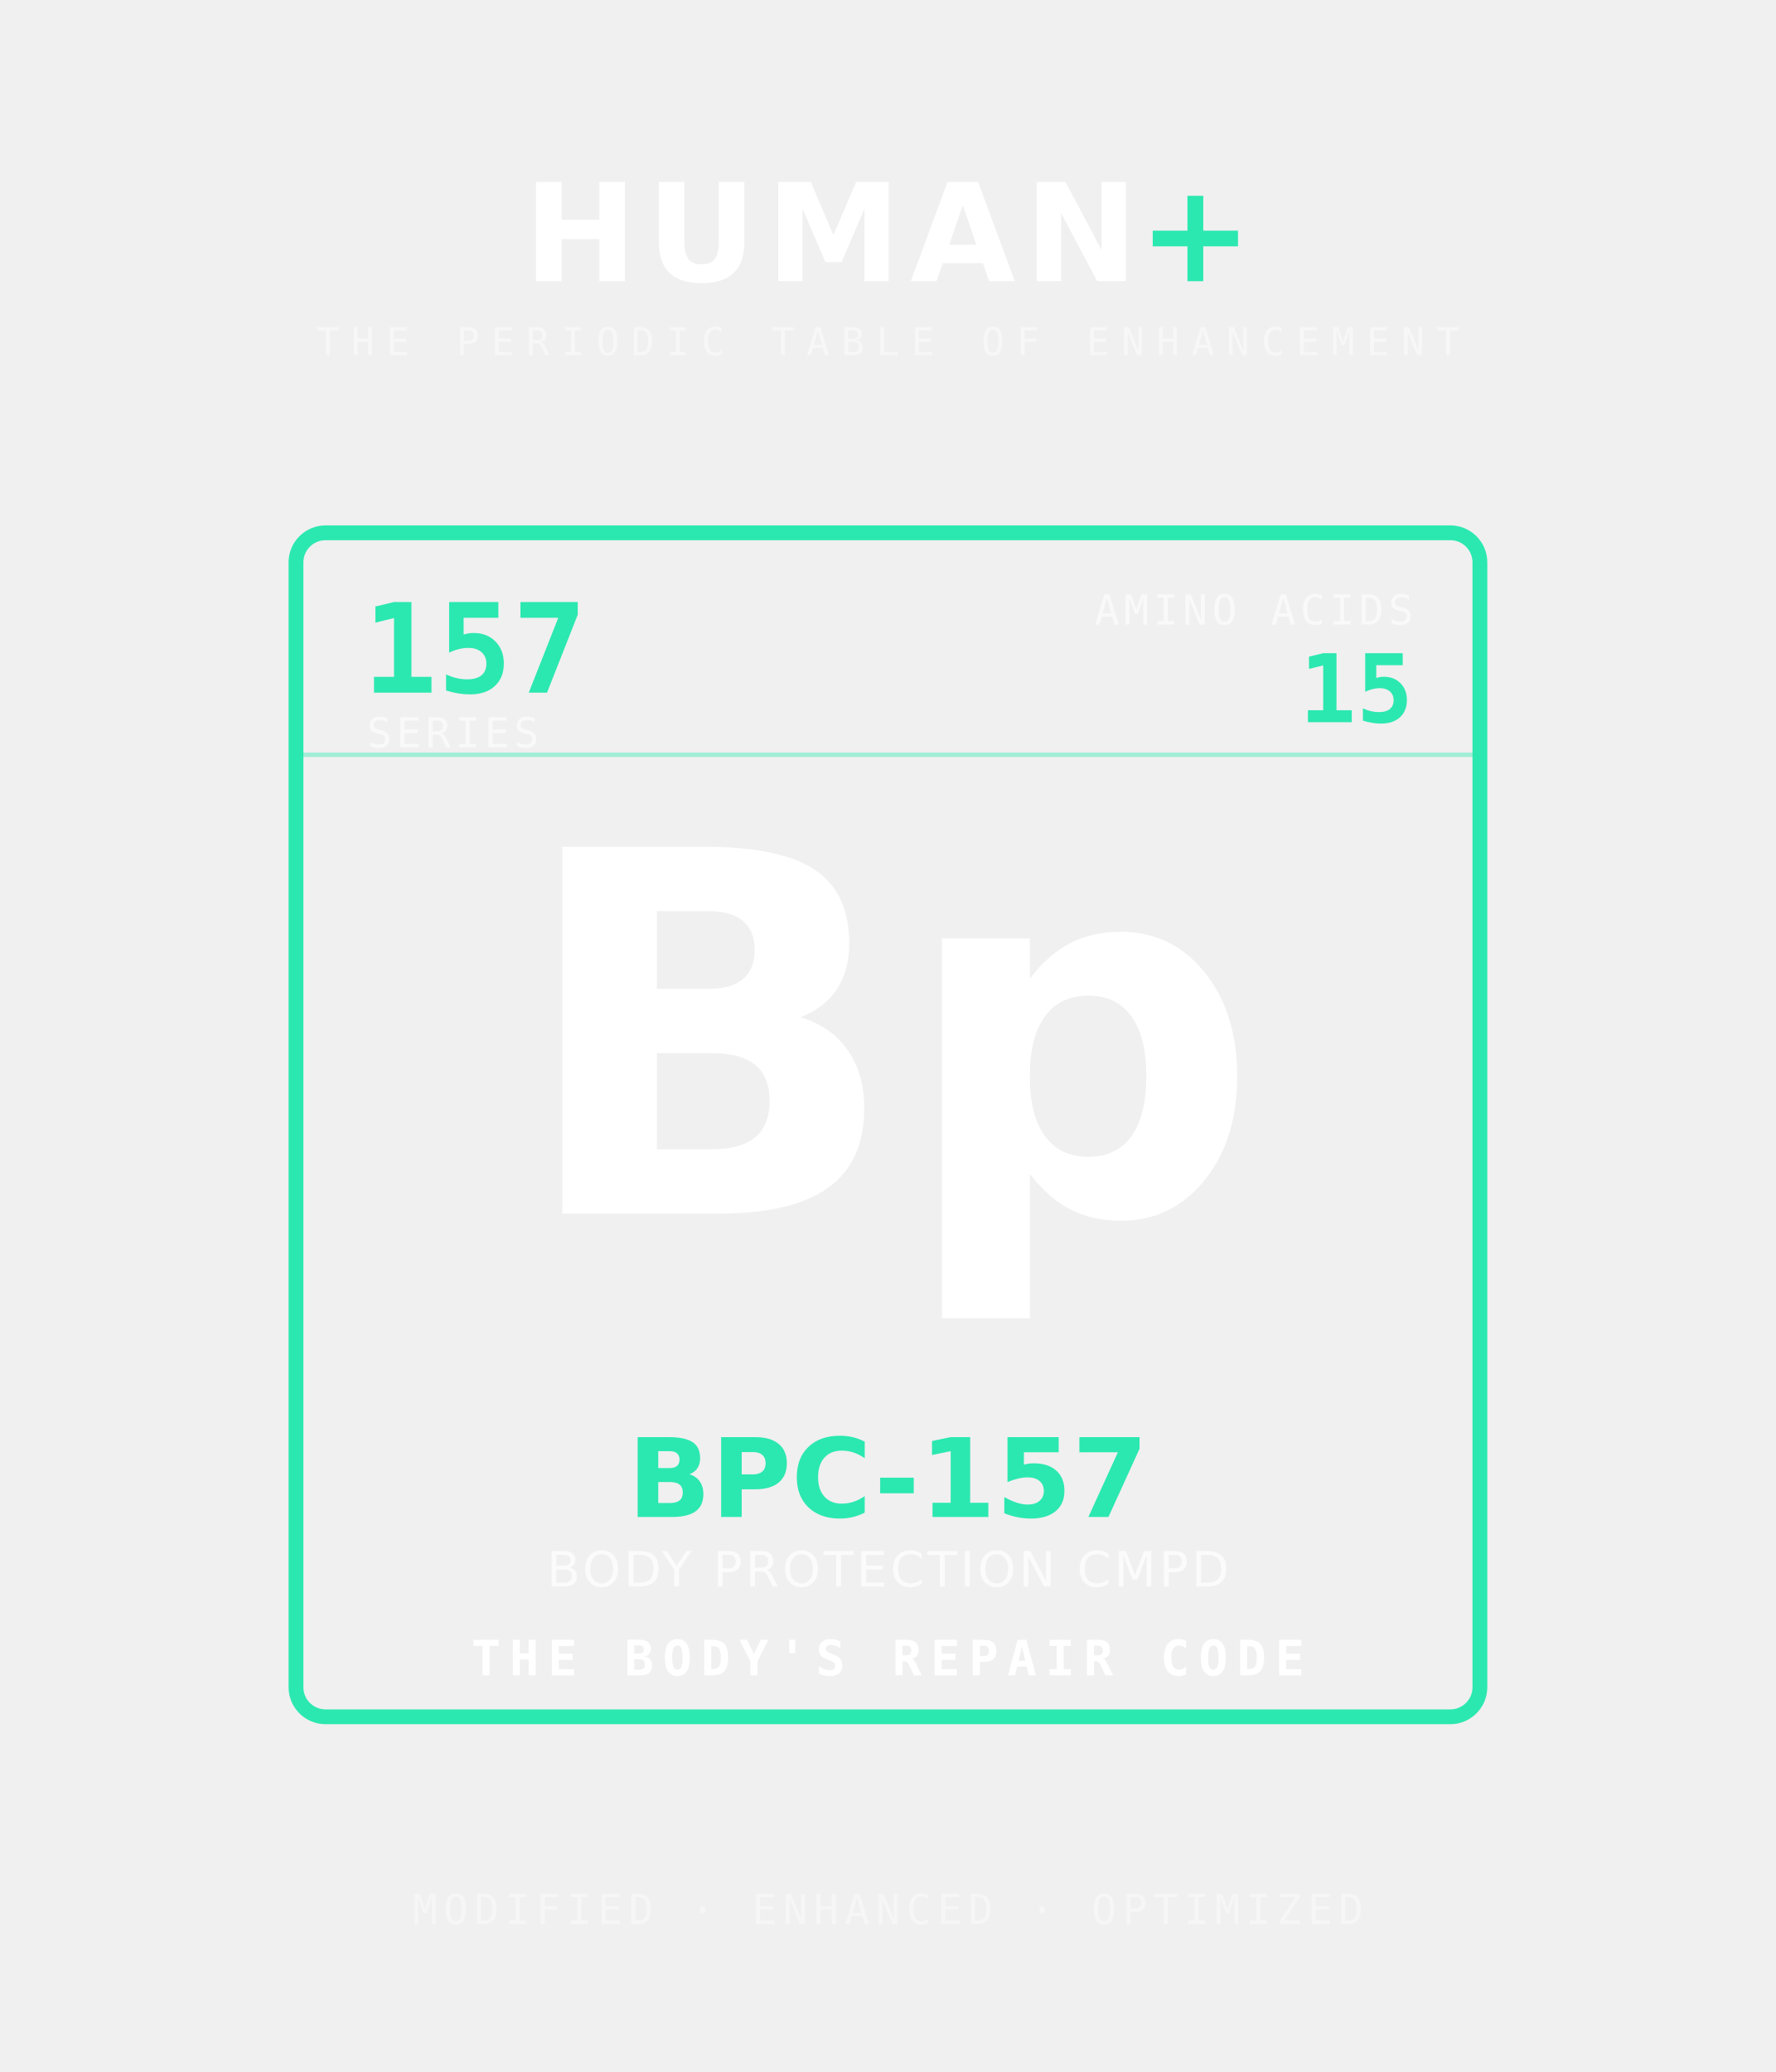
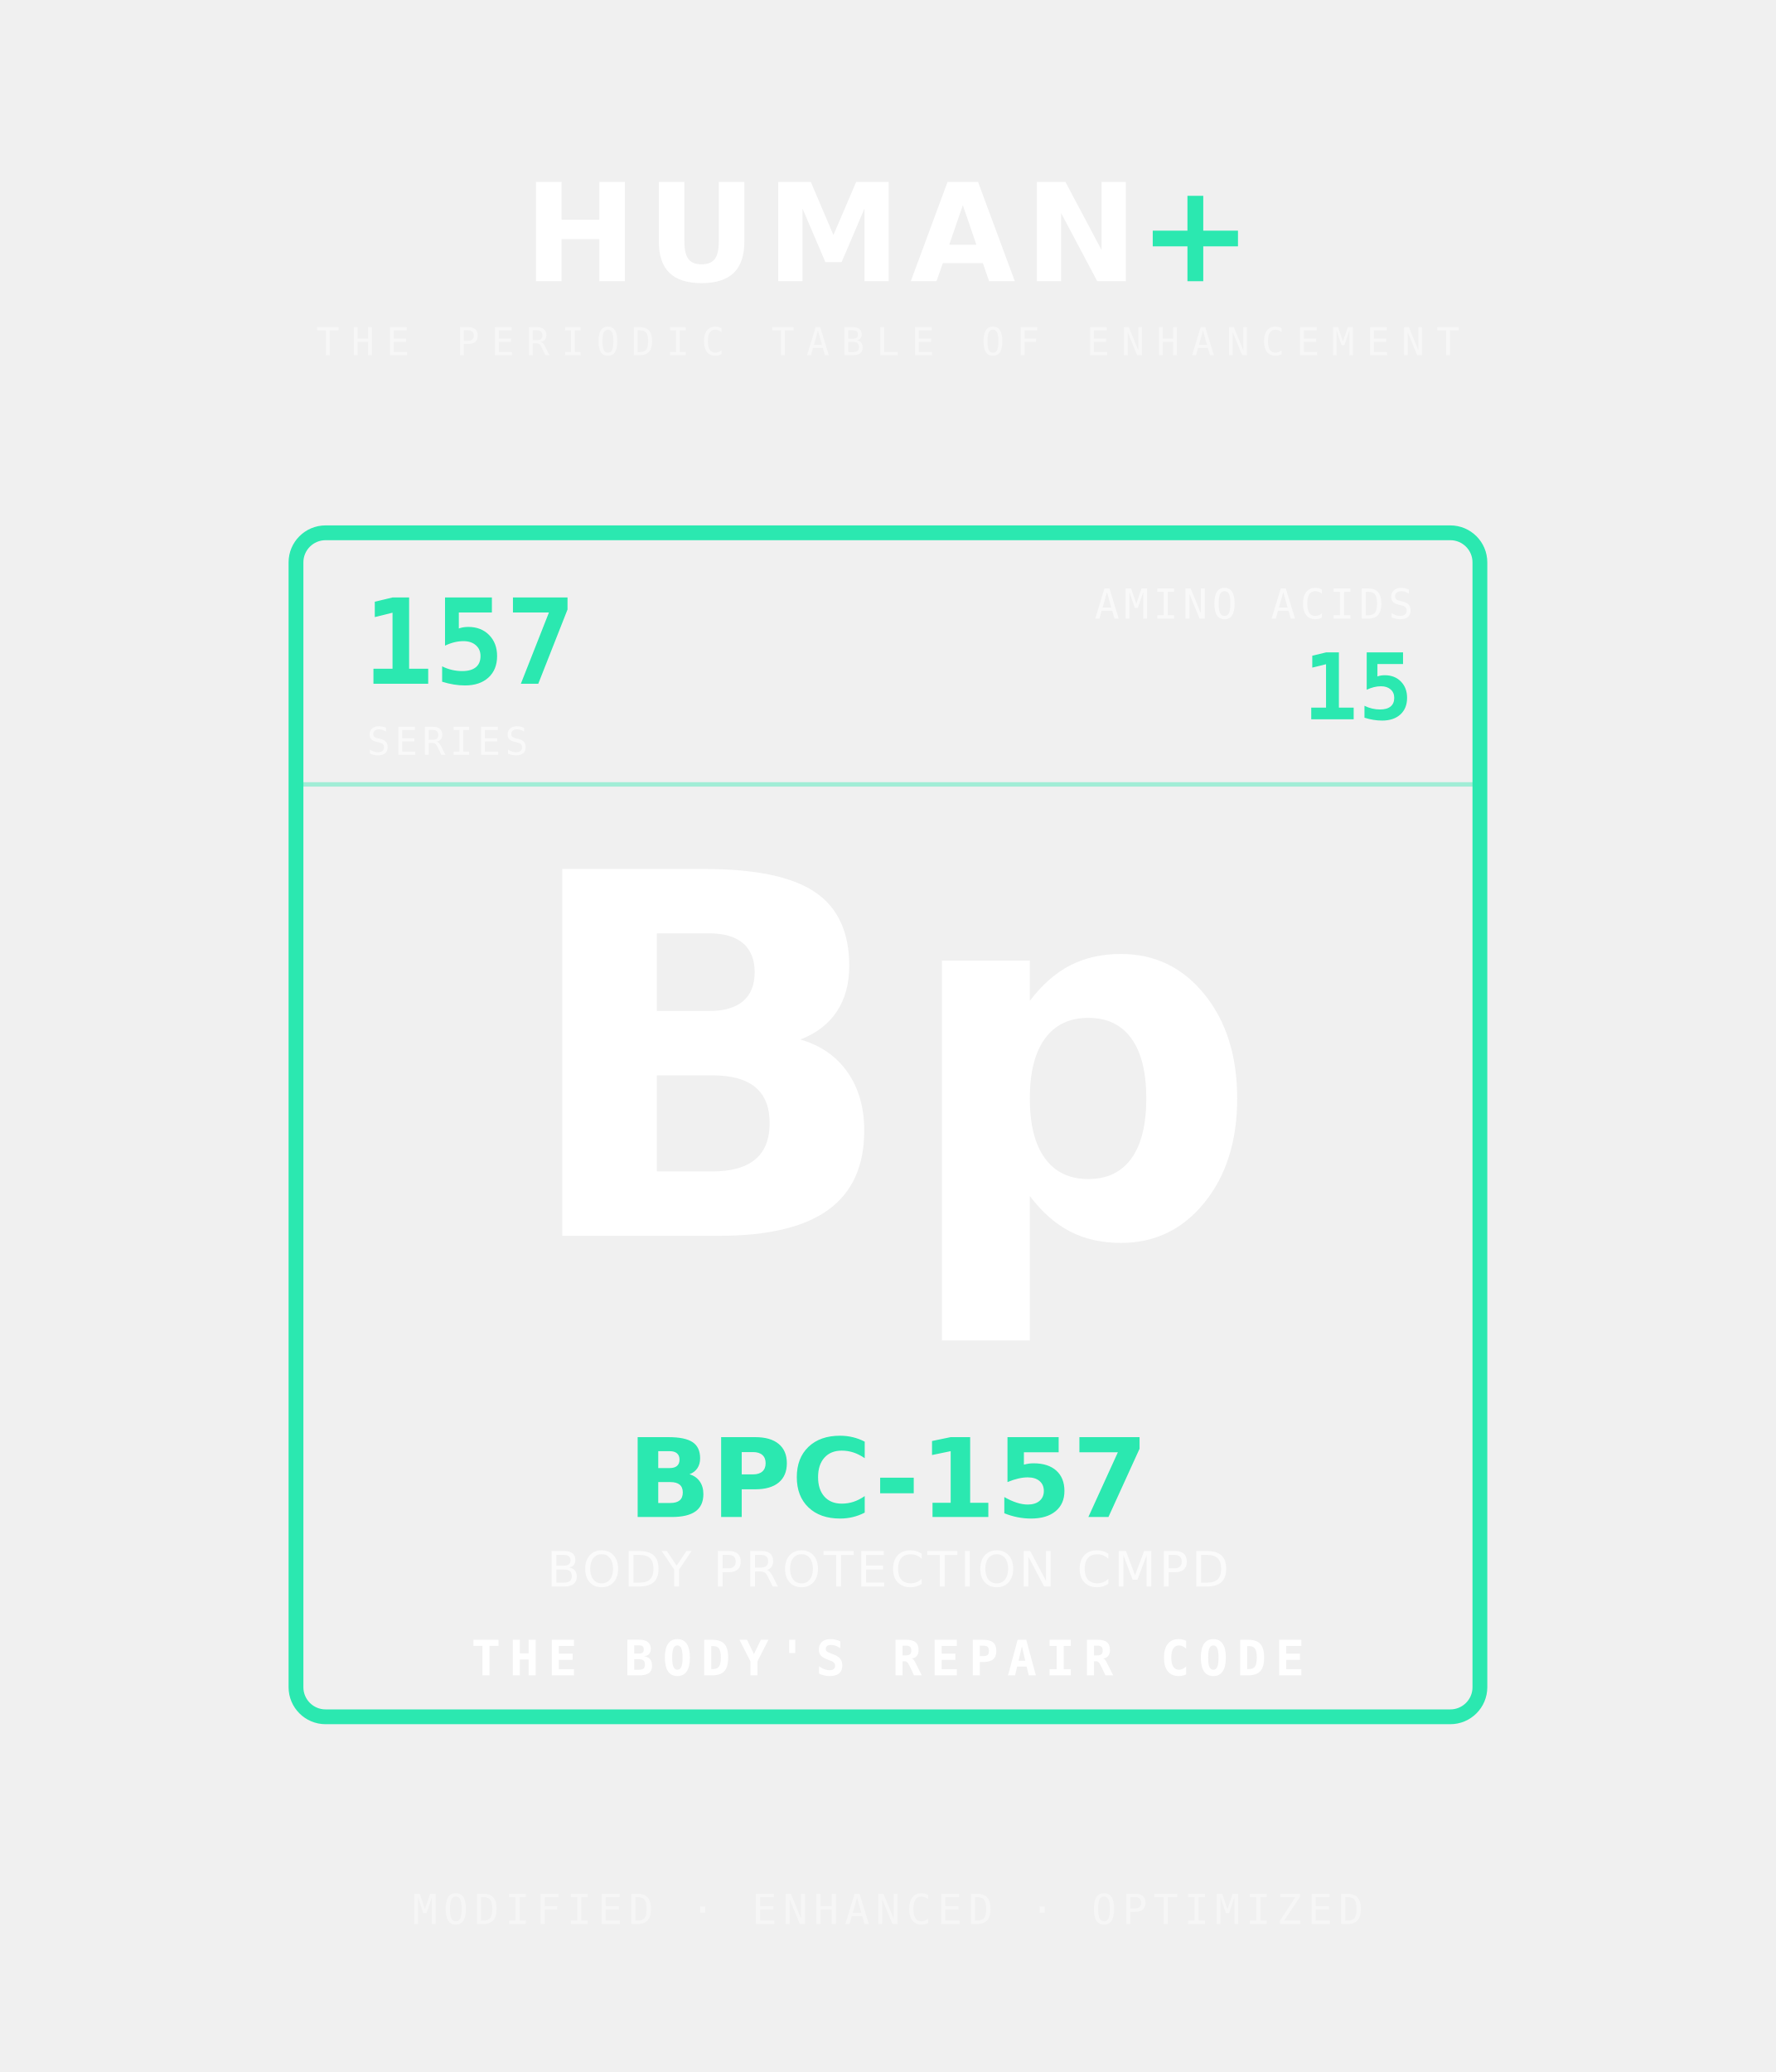
<svg xmlns="http://www.w3.org/2000/svg" viewBox="0 0 1200 1400" width="1200" height="1400">
  <text x="600" y="190" font-family="DejaVu Sans, Liberation Sans, Arial, sans-serif" font-size="92" font-weight="800" text-anchor="middle" letter-spacing="6" fill="#FFFFFF">HUMAN<tspan fill="#2BE8B0">+</tspan>
  </text>
  <text x="600" y="240" font-family="DejaVu Sans Mono, Liberation Mono, monospace" font-size="26" text-anchor="middle" letter-spacing="8" fill="#FFFFFF" fill-opacity="0.45">THE PERIODIC TABLE OF ENHANCEMENT</text>
  <rect x="200" y="360" width="800" height="800" rx="20" fill="none" stroke="#2BE8B0" stroke-width="10" />
-   <line x1="200" y1="510" x2="1000" y2="510" stroke="#2BE8B0" stroke-width="3" stroke-opacity="0.4" />
-   <text x="245" y="468" font-family="DejaVu Sans Mono, Liberation Mono, monospace" font-size="84" font-weight="700" fill="#2BE8B0">157</text>
-   <text x="248" y="505" font-family="DejaVu Sans Mono, Liberation Mono, monospace" font-size="28" letter-spacing="3" fill="#FFFFFF" fill-opacity="0.6">SERIES</text>
-   <text x="955" y="422" font-family="DejaVu Sans Mono, Liberation Mono, monospace" font-size="28" letter-spacing="3" text-anchor="end" fill="#FFFFFF" fill-opacity="0.6">AMINO ACIDS</text>
-   <text x="955" y="488" font-family="DejaVu Sans Mono, Liberation Mono, monospace" font-size="64" font-weight="700" text-anchor="end" fill="#2BE8B0">15</text>
-   <text x="600.0" y="820" font-family="DejaVu Sans, Liberation Sans, Arial, sans-serif" font-size="340" font-weight="800" text-anchor="middle" fill="#FFFFFF">Bp</text>
+   <line x1="200" y1="530" x2="1000" y2="530" stroke="#2BE8B0" stroke-width="3" stroke-opacity="0.4" />
+   <text x="245" y="462" font-family="DejaVu Sans Mono, Liberation Mono, monospace" font-size="80" font-weight="700" fill="#2BE8B0">157</text>
+   <text x="248" y="510" font-family="DejaVu Sans Mono, Liberation Mono, monospace" font-size="26" letter-spacing="3" fill="#FFFFFF" fill-opacity="0.6">SERIES</text>
+   <text x="955" y="418" font-family="DejaVu Sans Mono, Liberation Mono, monospace" font-size="28" letter-spacing="3" text-anchor="end" fill="#FFFFFF" fill-opacity="0.6">AMINO ACIDS</text>
+   <text x="955" y="486" font-family="DejaVu Sans Mono, Liberation Mono, monospace" font-size="62" font-weight="700" text-anchor="end" fill="#2BE8B0">15</text>
+   <text x="600.0" y="835" font-family="DejaVu Sans, Liberation Sans, Arial, sans-serif" font-size="340" font-weight="800" text-anchor="middle" fill="#FFFFFF">Bp</text>
  <text x="600.0" y="1025" font-family="DejaVu Sans, Liberation Sans, Arial, sans-serif" font-size="74" font-weight="800" text-anchor="middle" fill="#2BE8B0">BPC-157</text>
  <text x="600.0" y="1072" font-family="DejaVu Sans, Liberation Sans, Arial, sans-serif" font-size="33" letter-spacing="2" text-anchor="middle" fill="#FFFFFF" fill-opacity="0.7">BODY PROTECTION CMPD</text>
  <text x="600.0" y="1132" font-family="DejaVu Sans Mono, Liberation Mono, monospace" font-size="33" font-weight="700" letter-spacing="6" text-anchor="middle" fill="#FFFFFF">THE BODY'S REPAIR CODE</text>
  <text x="600" y="1300" font-family="DejaVu Sans Mono, Liberation Mono, monospace" font-size="28" letter-spacing="4" text-anchor="middle" fill="#FFFFFF" fill-opacity="0.4">MODIFIED · ENHANCED · OPTIMIZED</text>
</svg>
